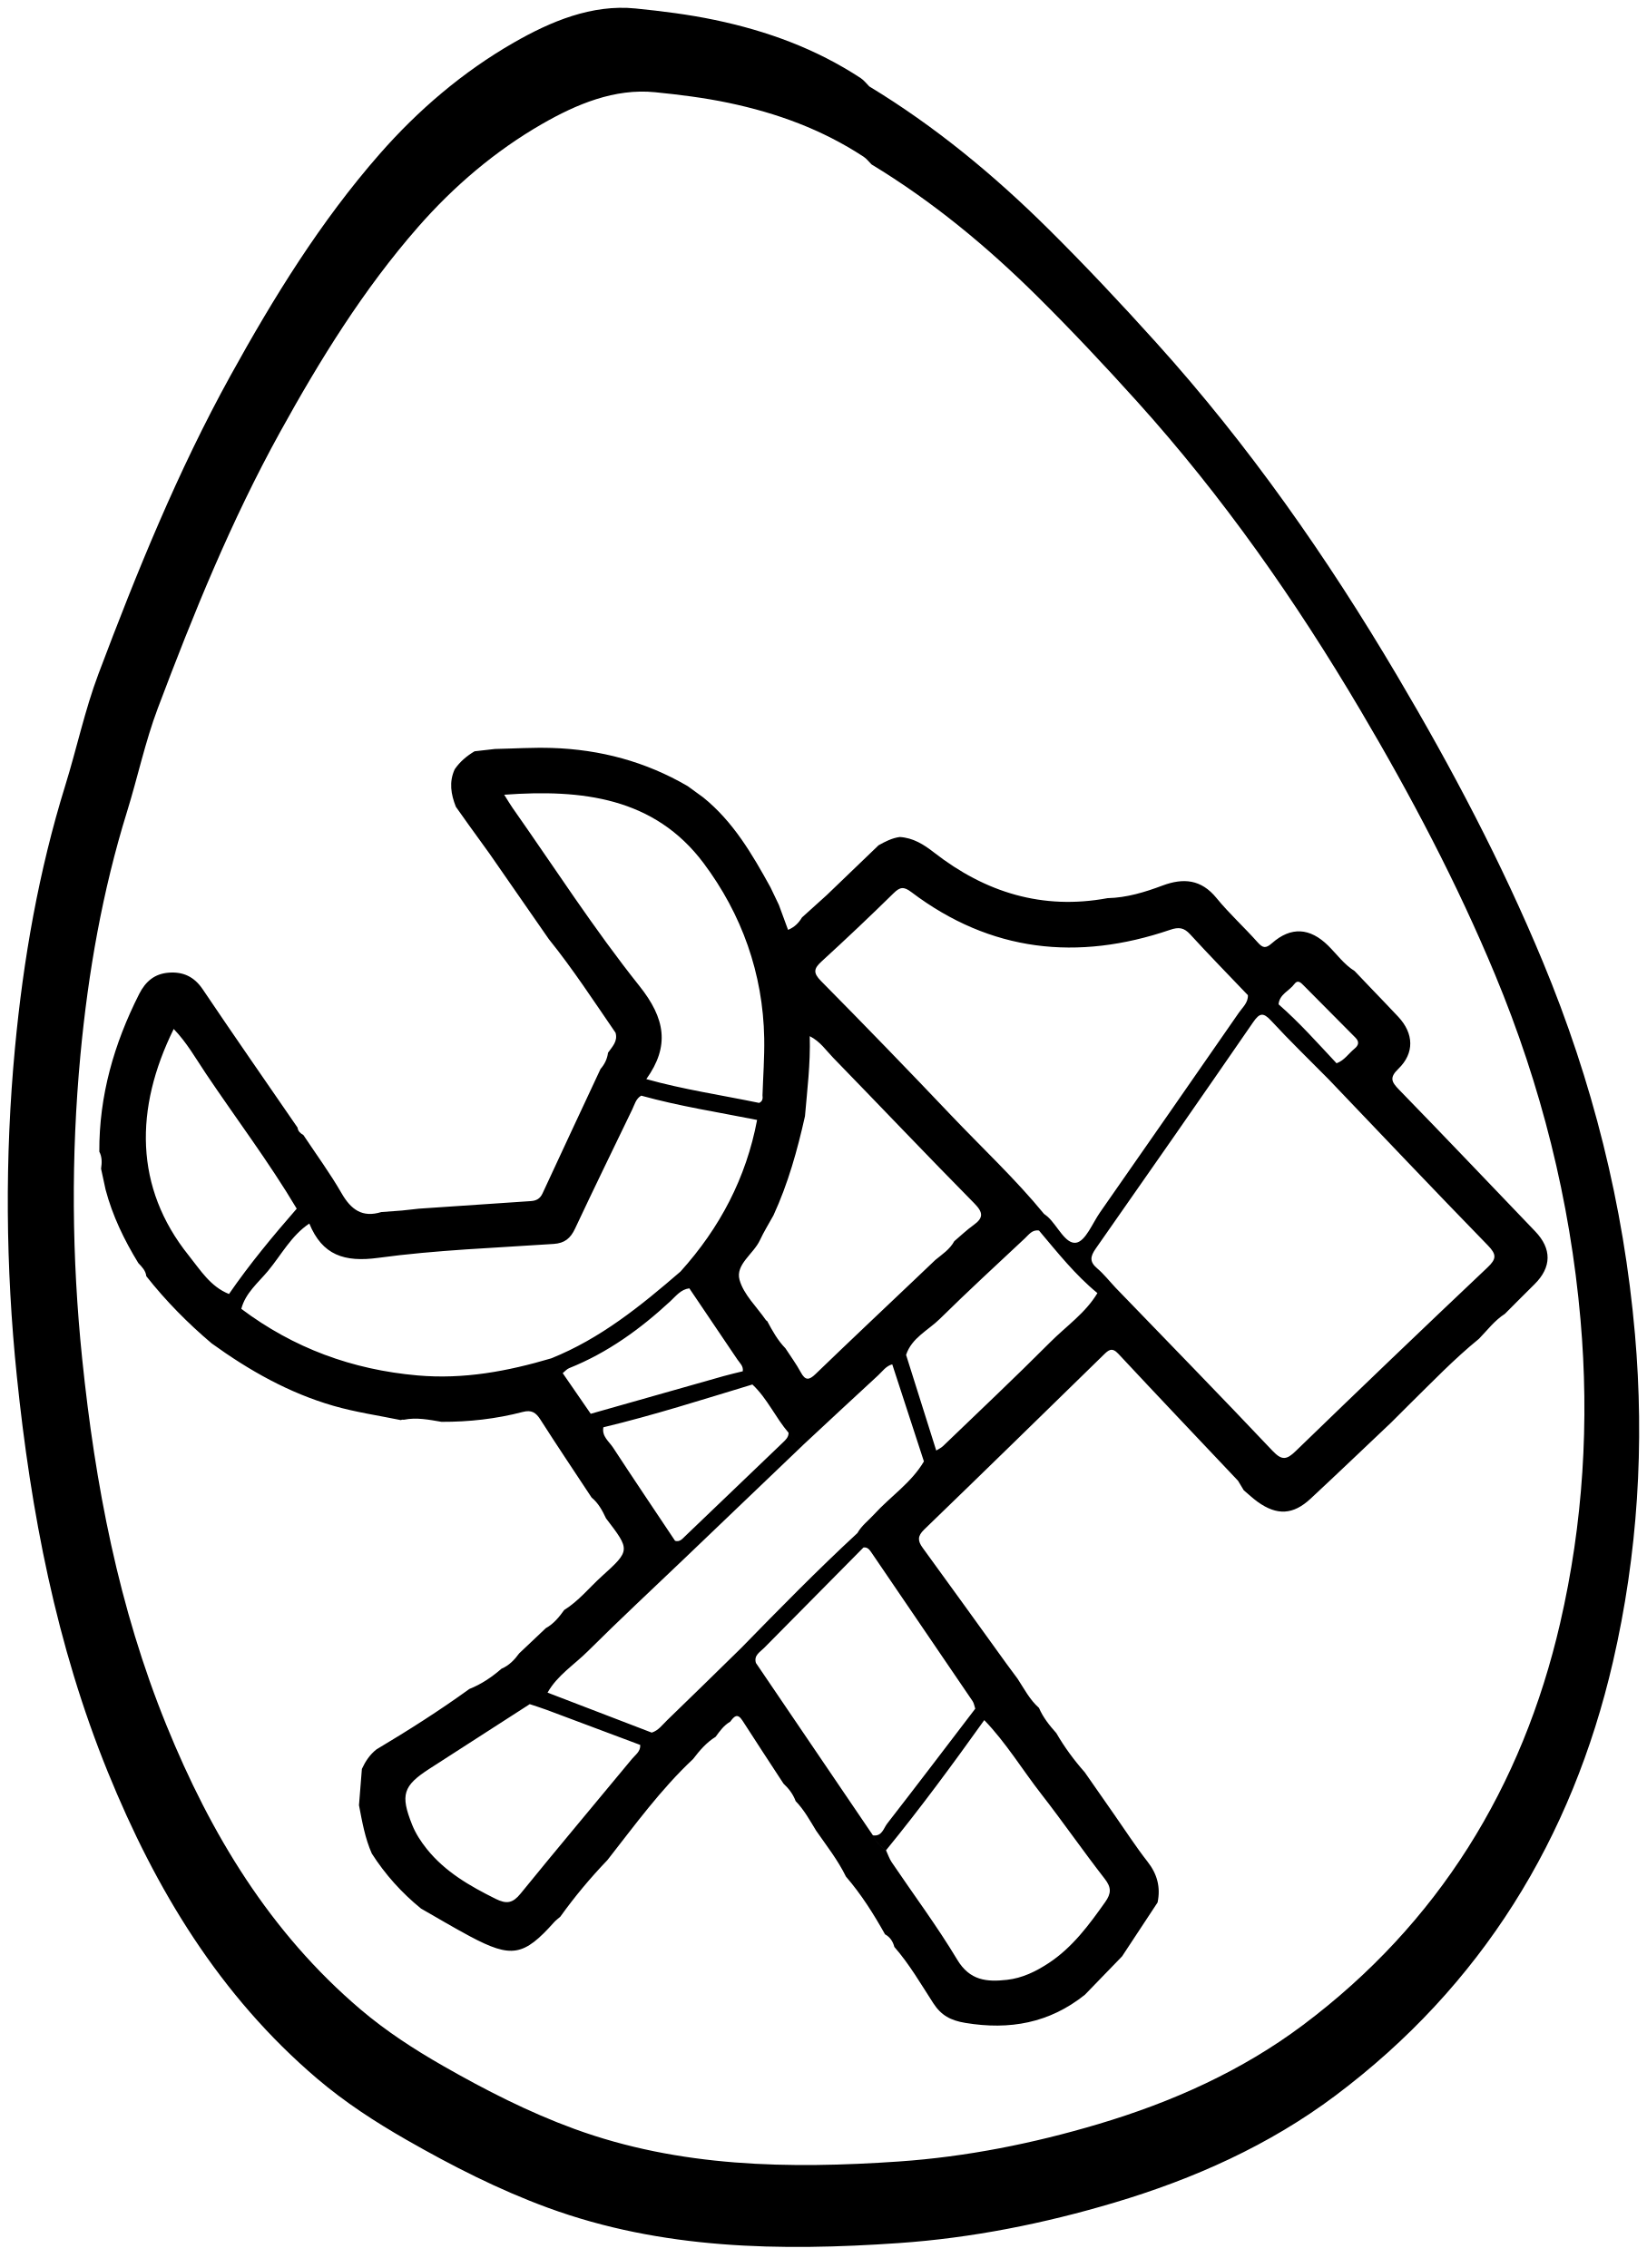
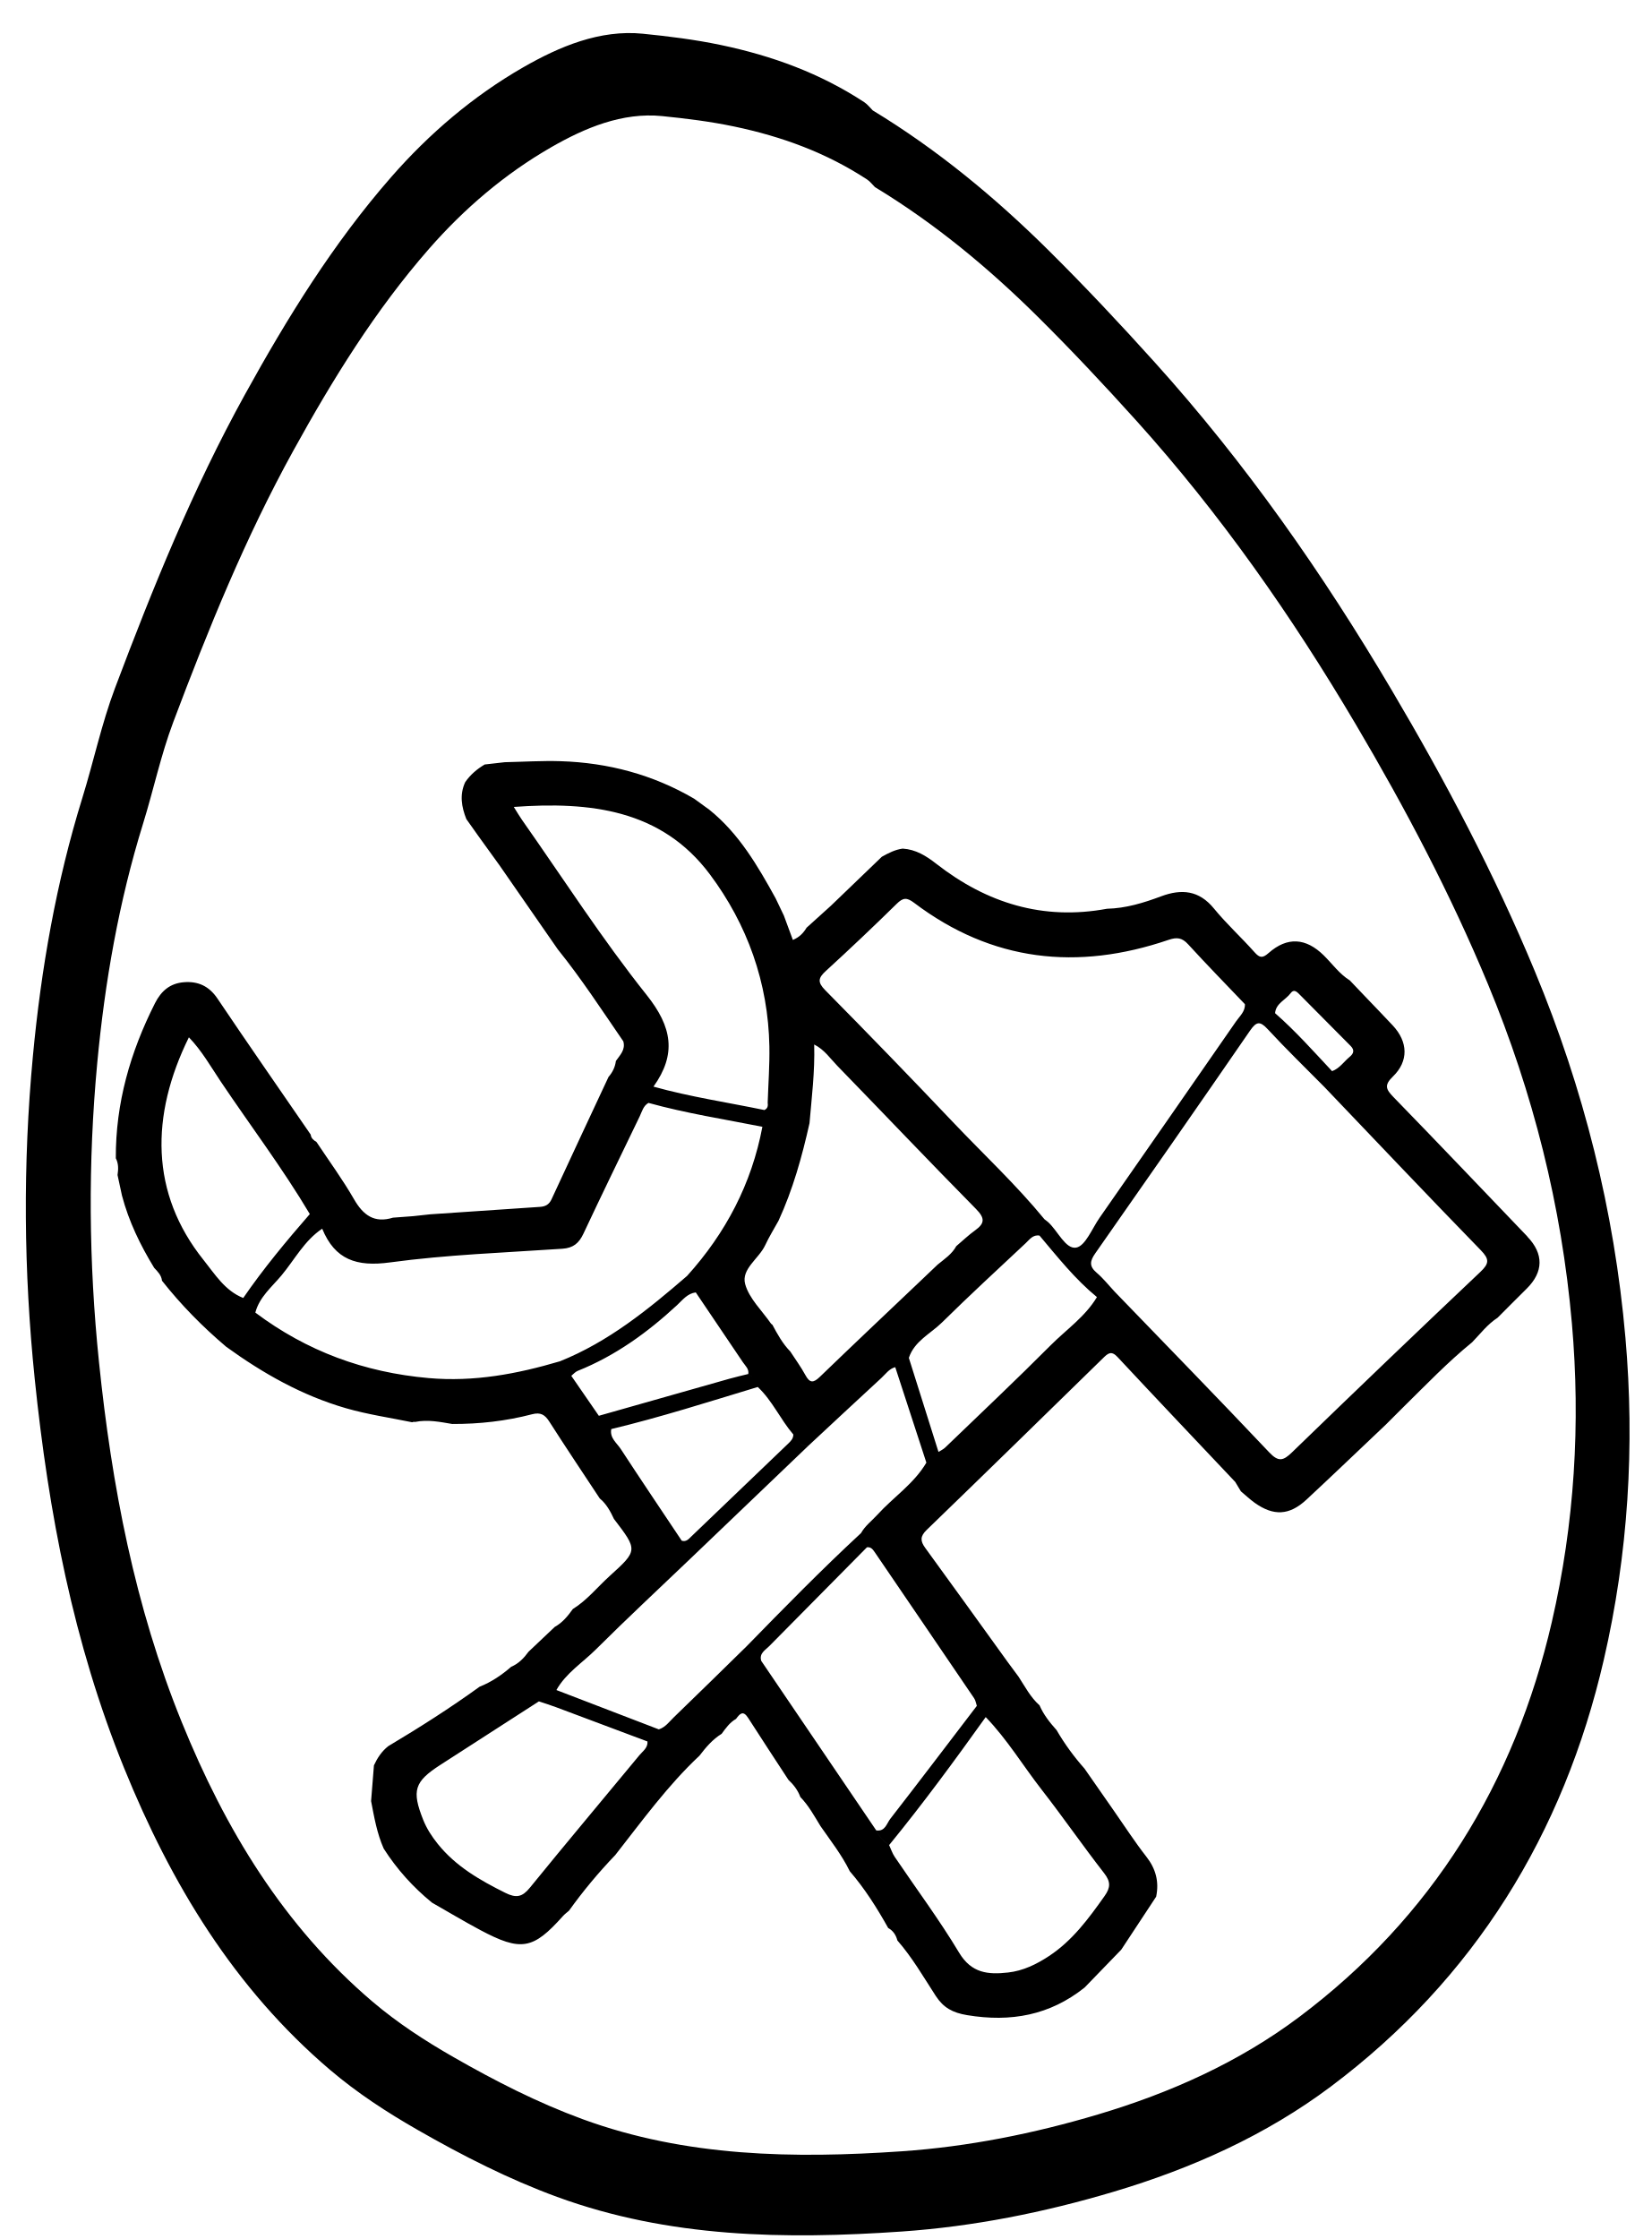
- <svg xmlns="http://www.w3.org/2000/svg" id="dofus" enable-background="new 0 0 180 248" xml:space="preserve" height="248" viewBox="0 0 180 248" width="180" version="1.1" y="0px" x="0px">
-   <g id="g3507">
-     <path id="path3511" clip-rule="evenodd" d="M178.73,145.87c-1.23-14.09-4.65-27.66-10.08-40.73-4.49-10.811-9.93-21.132-15.89-31.206-7.67-12.983-16.26-25.269-26.38-36.487-3.82-4.24-7.72-8.392-11.77-12.409-5.96-5.907-12.39-11.226-19.579-15.586l0.004,0.004-0.014-0.01c0.003,0.002,0.007,0.004,0.01,0.006-0.312-0.309-0.585-0.679-0.945-0.915-4.888-3.204-10.209-5.154-15.958-6.359-2.882-0.604-5.799-0.964-8.659-1.252-4.774-0.479-9.282,1.423-13.309,3.736-5.546,3.185-10.45,7.366-14.677,12.199-6.449,7.371-11.553,15.636-16.286,24.212-5.777,10.47-10.234,21.472-14.431,32.608-1.496,3.973-2.374,8.152-3.627,12.196-2.913,9.399-4.593,19.022-5.506,28.757-1.119,11.938-1.024,23.897,0.208,35.859,1.53,14.85,4.296,29.364,9.944,43.267,5.223,12.854,12.218,24.454,22.905,33.549,3.013,2.563,6.296,4.701,9.75,6.679,5,2.861,10.095,5.461,15.489,7.437,12.43,4.55,25.362,4.745,38.318,3.85,7.988-0.553,15.849-2.123,23.565-4.421,8.714-2.595,16.946-6.284,24.17-11.704,15.965-11.979,25.874-28.086,30.345-47.439,2.721-11.776,3.46-23.794,2.404-35.844zm-8.179,31.626c-4.141,17.921-13.315,32.835-28.099,43.928-6.689,5.019-14.312,8.435-22.381,10.837-7.145,2.128-14.424,3.582-21.82,4.094-11.995,0.82-23.97,0.64-35.479-3.57-4.995-1.83-9.712-4.24-14.342-6.89-3.199-1.83-6.24-3.81-9.029-6.18-9.896-8.42-16.373-19.17-21.209-31.07-5.23-12.87-7.791-26.31-9.208-40.06-1.141-11.08-1.229-22.15-0.193-33.21,0.845-9.015,2.4-17.926,5.098-26.629,1.161-3.744,1.974-7.615,3.359-11.293,3.886-10.313,8.014-20.5,13.363-30.195,4.383-7.942,9.109-15.595,15.08-22.42,3.915-4.475,8.456-8.346,13.591-11.295,3.729-2.142,7.903-3.903,12.324-3.459,2.648,0.266,5.35,0.599,8.018,1.159,5.324,1.117,10.25,2.923,14.777,5.889,0.334,0.219,0.586,0.562,0.877,0.849,6.658,4.037,12.607,8.961,18.126,14.432,3.751,3.719,7.359,7.564,10.899,11.489,9.368,10.388,17.326,21.764,24.431,33.787,5.512,9.329,10.55,18.885,14.709,28.897,5.025,12.099,8.193,24.671,9.336,37.71,0.978,11.155,0.293,22.284-2.226,33.187z" />
-     <path id="path3515" d="m167.82,134.64c-4.953-5.167-9.885-10.358-14.878-15.487-0.827-0.851-1.072-1.317-0.076-2.279,1.783-1.721,1.694-3.868-0.007-5.688-1.002-1.072-2.025-2.125-3.038-3.186-0.58-0.606-1.157-1.214-1.735-1.82-1.162-0.722-1.946-1.842-2.897-2.781-1.984-1.953-4.053-2.104-6.137-0.266-0.686,0.605-1,0.546-1.572-0.097-1.462-1.646-3.104-3.137-4.495-4.839-1.667-2.046-3.607-2.219-5.893-1.366-1.939,0.725-3.914,1.333-6.015,1.38-7.106,1.32-13.369-0.625-18.966-4.99-1.139-0.888-2.285-1.605-3.75-1.697-0.845,0.113-1.585,0.496-2.317,0.905-1.892,1.817-3.783,3.637-5.674,5.455-0.899,0.811-1.798,1.624-2.697,2.435-0.348,0.58-0.789,1.053-1.524,1.36-0.341-0.931-0.671-1.827-1.002-2.729-0.307-0.64-0.612-1.28-0.918-1.92-1.995-3.618-4.066-7.18-7.354-9.834-0.567-0.412-1.136-0.826-1.704-1.239-4.586-2.679-9.562-4.004-14.844-4.17-2.071-0.066-4.148,0.068-6.223,0.112-0.741,0.085-1.483,0.169-2.226,0.253-0.854,0.507-1.601,1.139-2.167,1.963-0.645,1.39-0.412,2.754,0.126,4.107,0.456,0.642,0.911,1.281,1.365,1.923,0.763,1.059,1.529,2.117,2.294,3.177,2.167,3.126,4.336,6.249,6.505,9.375,2.632,3.267,4.918,6.781,7.291,10.234,0.268,0.932-0.365,1.524-0.824,2.183-0.085,0.68-0.377,1.266-0.821,1.779-2.115,4.531-4.239,9.058-6.335,13.597-0.272,0.588-0.679,0.806-1.277,0.846-4.078,0.271-8.154,0.553-12.23,0.828-0.624,0.069-1.248,0.137-1.871,0.204-0.752,0.057-1.502,0.111-2.253,0.168-2.08,0.642-3.313-0.273-4.341-2.059-1.263-2.195-2.771-4.249-4.174-6.363-0.322-0.185-0.591-0.41-0.637-0.812-3.463-5.039-6.957-10.056-10.37-15.128-0.939-1.393-2.163-1.938-3.728-1.814-1.512,0.119-2.512,0.934-3.221,2.338-2.743,5.428-4.383,11.114-4.353,17.234,0.311,0.594,0.288,1.225,0.191,1.863,0.165,0.76,0.329,1.521,0.493,2.282,0.757,2.873,2.038,5.516,3.582,8.039,0.392,0.416,0.806,0.82,0.87,1.433,2.127,2.695,4.525,5.128,7.143,7.344,4.09,2.957,8.424,5.416,13.317,6.83,2.42,0.697,4.898,1.056,7.352,1.559,0.112-0.048,0.228-0.06,0.347-0.038,1.391-0.282,2.751-0.001,4.114,0.23,3.004,0.011,5.973-0.321,8.876-1.08,0.958-0.249,1.434,0.049,1.931,0.829,1.831,2.868,3.727,5.69,5.6,8.53,0.742,0.609,1.178,1.428,1.576,2.275,2.658,3.476,2.677,3.497-0.488,6.36-1.354,1.226-2.504,2.684-4.082,3.66-0.555,0.776-1.152,1.512-2.008,1.985-0.971,0.919-1.942,1.839-2.914,2.758-0.514,0.709-1.105,1.326-1.932,1.677-1.058,0.92-2.205,1.697-3.514,2.217-3.275,2.37-6.683,4.536-10.153,6.605-0.726,0.568-1.217,1.312-1.597,2.137-0.105,1.323-0.212,2.646-0.317,3.971,0.345,1.795,0.655,3.598,1.403,5.285,1.466,2.295,3.265,4.292,5.375,6.011,1.787,1.017,3.548,2.077,5.362,3.043,4.538,2.413,5.87,2.173,9.19-1.547,0.2-0.225,0.45-0.403,0.677-0.602,1.567-2.189,3.288-4.25,5.15-6.191,2.983-3.801,5.82-7.727,9.367-11.051,0.706-0.924,1.455-1.808,2.46-2.427,0.458-0.626,0.904-1.262,1.6-1.658,0.402-0.541,0.771-1.005,1.339-0.117,1.479,2.31,2.99,4.598,4.487,6.894,0.58,0.541,1.049,1.157,1.326,1.91,0.922,0.951,1.552,2.107,2.236,3.228,1.137,1.64,2.378,3.215,3.26,5.022,1.672,1.936,3.027,4.087,4.273,6.313,0.556,0.303,0.863,0.785,1.021,1.382,1.653,1.892,2.903,4.064,4.26,6.157,0.861,1.325,1.882,1.881,3.501,2.149,4.847,0.805,9.198,0.017,13.067-3.077,1.356-1.401,2.711-2.801,4.066-4.201,1.293-1.967,2.589-3.93,3.883-5.894,0.342-1.662-0.033-3.099-1.101-4.46-1.279-1.634-2.405-3.387-3.599-5.09-1.089-1.562-2.179-3.125-3.268-4.689-1.174-1.325-2.216-2.746-3.104-4.278-0.75-0.838-1.447-1.71-1.896-2.756-1.007-0.891-1.612-2.078-2.333-3.182-0.408-0.553-0.817-1.105-1.226-1.657-3.047-4.222-6.081-8.451-9.148-12.656-0.564-0.77-0.584-1.291,0.158-2.009,6.562-6.34,13.086-12.722,19.612-19.098,0.53-0.519,0.911-0.872,1.607-0.125,4.338,4.651,8.719,9.262,13.088,13.887,0.209,0.348,0.421,0.697,0.633,1.047,0.507,0.424,0.989,0.884,1.525,1.27,2.107,1.505,3.868,1.422,5.771-0.349,2.959-2.753,5.877-5.551,8.812-8.328,0.66-0.657,1.318-1.316,1.978-1.975,2.493-2.449,4.911-4.979,7.63-7.191,0.911-0.939,1.707-2.003,2.829-2.725,1.078-1.078,2.15-2.163,3.236-3.234,1.882-1.862,1.907-3.875,0.069-5.789zm-26.319-27.042c0.375-0.512,0.719-0.137,1.029,0.178,1.877,1.897,3.757,3.793,5.641,5.684,0.461,0.462,0.347,0.846-0.105,1.217-0.649,0.534-1.119,1.289-1.956,1.589-2.062-2.2-4.062-4.46-6.339-6.447,0.1-1.111,1.177-1.463,1.73-2.221zm-4.225,2.176c-0.017-0.012-0.032-0.026-0.048-0.039,0.016,0.012,0.031,0.028,0.048,0.039zm-0.183-0.152c-0.017-0.015-0.033-0.032-0.05-0.047,0.017,0.015,0.033,0.033,0.05,0.047zm-0.349-0.363c-0.112-0.134-0.221-0.28-0.326-0.438,0.105,0.158,0.213,0.304,0.326,0.438zm-46.918-4.14c2.666-2.438,5.29-4.923,7.867-7.455,0.709-0.696,1.116-0.734,1.94-0.112,8.657,6.547,18.162,7.567,28.279,4.123,0.948-0.324,1.514-0.252,2.194,0.491,2.062,2.255,4.201,4.441,6.312,6.655,0.038,0.822-0.582,1.327-0.984,1.91-5.041,7.284-10.104,14.556-15.169,21.822-0.838,1.198-1.589,3.162-2.618,3.333-1.166,0.192-2.024-1.83-3.09-2.815-0.133-0.122-0.284-0.225-0.426-0.335-3.146-3.84-6.781-7.223-10.188-10.813-4.681-4.932-9.412-9.815-14.19-14.651-0.898-0.909-0.783-1.37,0.073-2.153zm-5.274,27.78c1.598-3.471,2.616-7.128,3.447-10.844,0.242-2.861,0.607-5.712,0.521-8.753,1.149,0.585,1.783,1.558,2.548,2.346,5.157,5.304,10.247,10.669,15.44,15.933,0.998,1.013,1.012,1.593-0.091,2.383-0.74,0.531-1.401,1.168-2.097,1.758-0.484,0.893-1.317,1.431-2.07,2.05-0.686,0.652-1.371,1.306-2.057,1.958-3.685,3.502-7.384,6.99-11.041,10.52-0.718,0.694-1.119,0.714-1.611-0.193-0.493-0.91-1.114-1.75-1.678-2.623-0.848-0.866-1.424-1.914-1.991-2.972-0.048-0.037-0.112-0.064-0.143-0.111-1.003-1.457-2.44-2.795-2.884-4.406-0.461-1.676,1.519-2.822,2.22-4.315,0.436-0.94,0.985-1.822,1.487-2.731zm-28.524-44.565c-0.275-0.392-0.514-0.809-0.909-1.432,8.508-0.622,16.423,0.298,21.801,7.486,4.161,5.562,6.496,12.053,6.623,19.144,0.037,2.079-0.12,4.161-0.188,6.242,0.042,0.328,0.019,0.63-0.323,0.803l-0.036,0.025c-4.117-0.853-8.284-1.468-12.341-2.604,2.585-3.617,2.077-6.634-0.764-10.195-4.959-6.219-9.278-12.949-13.863-19.469zm-35.405,48.941c-5.947-7.42-5.923-16.06-1.633-24.76,1.434,1.487,2.415,3.234,3.516,4.877,3.307,4.928,6.893,9.666,9.931,14.774-2.609,2.997-5.149,6.051-7.403,9.33-2.04-0.809-3.14-2.637-4.411-4.221zm40.892,12.875c-0.373-0.576-0.579-1.281-1.262-1.616-4.767,1.409-9.547,2.312-14.606,1.866-7.153-0.631-13.55-2.989-19.268-7.28-0.453-0.31-0.822-0.688-1.1-1.143,0.277,0.455,0.646,0.833,1.1,1.143,0.455-1.738,1.84-2.851,2.913-4.139,1.465-1.761,2.545-3.871,4.522-5.188,1.42,3.458,3.834,4.254,7.536,3.749,6.343-0.863,12.775-1.085,19.175-1.521,1.209-0.081,1.843-0.619,2.34-1.676,2.047-4.365,4.164-8.697,6.256-13.04,0.26-0.54,0.394-1.166,0.976-1.498,4.166,1.155,8.436,1.816,12.668,2.656-1.195,6.332-4.073,11.814-8.374,16.578-4.326,3.737-8.749,7.334-14.139,9.493,0.684,0.334,0.89,1.039,1.263,1.616,0.233-0.186,0.44-0.441,0.705-0.547,4.194-1.679,7.772-4.271,11.061-7.316,0.607-0.563,1.146-1.296,2.076-1.411,1.75,2.592,3.502,5.182,5.249,7.776,0.268,0.396,0.684,0.729,0.591,1.292,0.413,0.254,0.754,0.559,0.93,0.983-0.176-0.426-0.518-0.729-0.93-0.981-0.702,0.175-1.41,0.334-2.106,0.531-4.838,1.368-9.675,2.744-14.513,4.117-1.02-1.481-2.042-2.963-3.063-4.444zm7.571,42.184c-4.054,4.91-8.16,9.78-12.174,14.724-0.86,1.058-1.531,1.173-2.739,0.572-2.821-1.405-5.503-2.941-7.513-5.447-0.657-0.821-1.222-1.689-1.611-2.662-1.298-3.263-0.991-4.246,1.897-6.112,3.652-2.358,7.309-4.709,10.965-7.064,0.629,0.212,1.267,0.406,1.888,0.639,3.399,1.268,6.793,2.545,10.189,3.819,0.051,0.716-0.53,1.081-0.902,1.531zm37.227-6.335c0.163,0.239,0.205,0.561,0.301,0.842-3.202,4.194-6.391,8.396-9.626,12.562-0.4,0.516-0.572,1.435-1.558,1.287,0.319,0.681,0.81,1.211,1.431,1.631,3.763-4.604,7.282-9.394,10.738-14.23,2.384,2.467,4.149,5.411,6.246,8.101,2.366,3.037,4.556,6.211,6.921,9.248,0.742,0.952,0.723,1.598,0.051,2.547-1.775,2.504-3.574,4.96-6.191,6.68-1.397,0.917-2.871,1.635-4.548,1.823-2.197,0.247-4.06,0.091-5.436-2.206-2.197-3.662-4.765-7.103-7.159-10.649-0.269-0.397-0.419-0.875-0.625-1.313-0.619-0.418-1.11-0.949-1.429-1.63-4.264-6.284-8.529-12.567-12.793-18.854-0.247-0.838,0.443-1.181,0.89-1.635,3.617-3.668,7.244-7.327,10.867-10.989,0.439-0.057,0.648,0.227,0.866,0.544,3.684,5.412,7.377,10.821,11.054,16.241zm-5.312-26.197c-1.376,2.343-3.664,3.832-5.448,5.793-0.612,0.673-1.364,1.224-1.819,2.039-4.385,4.057-8.562,8.325-12.736,12.598,0.783,0.089,0.972,0.783,1.345,1.292-0.373-0.509-0.562-1.203-1.345-1.292-2.685,2.628-5.365,5.263-8.07,7.872-0.515,0.495-0.944,1.12-1.681,1.353-3.796-1.459-7.592-2.916-11.389-4.373-0.189,0.123-0.379,0.245-0.57,0.368,0.19-0.123,0.38-0.247,0.57-0.368,1.065-1.893,2.909-3.037,4.396-4.519,3.444-3.428,7.001-6.738,10.513-10.095,4.371-4.183,8.741-8.364,13.111-12.543-0.95,0.107-1.202-0.717-1.672-1.254,0.004,0.478-0.312,0.766-0.623,1.064-3.568,3.415-7.129,6.833-10.696,10.249-0.303,0.29-0.579,0.655-1.089,0.498-2.265-3.396-4.548-6.776-6.779-10.194-0.443-0.679-1.248-1.227-1.058-2.22,5.499-1.318,10.881-3.044,16.289-4.679,1.631,1.524,2.517,3.608,3.955,5.28,0.47,0.537,0.723,1.361,1.675,1.253,2.7-2.511,5.394-5.031,8.109-7.527,0.481-0.439,0.862-1.029,1.551-1.21,1.153,3.54,2.307,7.078,3.461,10.615,0.265-0.088,0.494-0.217,0.698-0.376-0.204,0.159-0.433,0.288-0.698,0.376zm13.812-13.039c-3.838,3.851-7.796,7.584-11.714,11.355-0.211,0.206-0.498,0.331-0.751,0.493-1.099-3.484-2.197-6.97-3.296-10.457,0.621-1.876,2.413-2.681,3.69-3.939,3.042-2.999,6.187-5.894,9.304-8.813,0.428-0.4,0.803-0.971,1.536-0.843,2.015,2.386,3.953,4.845,6.386,6.838-1.304,2.181-3.405,3.611-5.155,5.366zm47.79-8.161c-7.023,6.643-14.002,13.333-20.945,20.058-0.98,0.949-1.504,1.085-2.536-0.006-5.67-5.999-11.438-11.907-17.171-17.848-0.667-0.712-1.275-1.49-2.014-2.118-0.856-0.726-0.748-1.309-0.15-2.162,5.762-8.226,11.5-16.466,17.196-24.737,0.71-1.03,1.104-1.12,1.984-0.169,2.032,2.2,4.187,4.284,6.292,6.415,5.789,6.059,11.551,12.144,17.395,18.148,0.968,0.996,0.949,1.477-0.051,2.419z" />
+ <svg xmlns="http://www.w3.org/2000/svg" id="dofus_calculators_only" d="" height="122" width="90" version="1.1">
+   <g id="g3001" transform="matrix(0.490101,0,0,0.490101,0.9906496,1.3834)">
+     <path id="path3003" clip-rule="evenodd" d="M178.73,145.87c-1.23-14.09-4.65-27.66-10.08-40.73-4.49-10.811-9.93-21.132-15.89-31.206-7.67-12.983-16.26-25.269-26.38-36.487-3.82-4.24-7.72-8.392-11.77-12.409-5.96-5.907-12.39-11.226-19.579-15.586l0.004,0.004-0.014-0.01,0.01,0.006c-0.312-0.309-0.585-0.679-0.945-0.915-4.888-3.204-10.209-5.154-15.958-6.359-2.882-0.604-5.799-0.964-8.659-1.252-4.774-0.479-9.282,1.423-13.309,3.736-5.546,3.185-10.45,7.366-14.677,12.199-6.449,7.371-11.553,15.636-16.286,24.212-5.777,10.47-10.234,21.472-14.431,32.608-1.496,3.973-2.374,8.152-3.627,12.196-2.913,9.399-4.593,19.022-5.506,28.757-1.119,11.938-1.024,23.897,0.208,35.859,1.53,14.85,4.296,29.364,9.944,43.267,5.223,12.854,12.218,24.454,22.905,33.549,3.013,2.563,6.296,4.701,9.75,6.679,5,2.861,10.095,5.461,15.489,7.437,12.43,4.55,25.362,4.745,38.318,3.85,7.988-0.553,15.849-2.123,23.565-4.421,8.714-2.595,16.946-6.284,24.17-11.704,15.965-11.979,25.874-28.086,30.345-47.439,2.721-11.776,3.46-23.794,2.404-35.844zm-8.179,31.626c-4.141,17.921-13.315,32.835-28.099,43.928-6.689,5.019-14.312,8.435-22.381,10.837-7.145,2.128-14.424,3.582-21.82,4.094-11.995,0.82-23.97,0.64-35.479-3.57-4.995-1.83-9.712-4.24-14.342-6.89-3.199-1.83-6.24-3.81-9.029-6.18-9.896-8.42-16.373-19.17-21.209-31.07-5.23-12.87-7.791-26.31-9.208-40.06-1.141-11.08-1.229-22.15-0.193-33.21,0.845-9.015,2.4-17.926,5.098-26.629,1.161-3.744,1.974-7.615,3.359-11.293,3.886-10.313,8.014-20.5,13.363-30.195,4.383-7.942,9.109-15.595,15.08-22.42,3.915-4.475,8.456-8.346,13.591-11.295,3.729-2.142,7.903-3.903,12.324-3.459,2.648,0.266,5.35,0.599,8.018,1.159,5.324,1.117,10.25,2.923,14.777,5.889,0.334,0.219,0.586,0.562,0.877,0.849,6.658,4.037,12.607,8.961,18.126,14.432,3.751,3.719,7.359,7.564,10.899,11.489,9.368,10.388,17.326,21.764,24.431,33.787,5.512,9.329,10.55,18.885,14.709,28.897,5.025,12.099,8.193,24.671,9.336,37.71,0.978,11.155,0.293,22.284-2.226,33.187z" />
+     <path id="path3005" d="m167.82,134.64c-4.953-5.167-9.885-10.358-14.878-15.487-0.827-0.851-1.072-1.317-0.076-2.279,1.783-1.721,1.694-3.868-0.007-5.688-1.002-1.072-2.025-2.125-3.038-3.186l-1.735-1.82c-1.162-0.722-1.946-1.842-2.897-2.781-1.984-1.953-4.053-2.104-6.137-0.266-0.686,0.605-1,0.546-1.572-0.097-1.462-1.646-3.104-3.137-4.495-4.839-1.667-2.046-3.607-2.219-5.893-1.366-1.939,0.725-3.914,1.333-6.015,1.38-7.106,1.32-13.369-0.625-18.966-4.99-1.139-0.888-2.285-1.605-3.75-1.697-0.845,0.113-1.585,0.496-2.317,0.905-1.892,1.817-3.783,3.637-5.674,5.455l-2.697,2.435c-0.348,0.58-0.789,1.053-1.524,1.36l-1.001-2.71-0.918-1.92c-1.995-3.618-4.066-7.18-7.354-9.834l-1.704-1.239c-4.586-2.679-9.562-4.004-14.844-4.17-2.071-0.066-4.148,0.068-6.223,0.112l-2.226,0.253c-0.854,0.507-1.601,1.139-2.167,1.963-0.645,1.39-0.412,2.754,0.126,4.107l1.365,1.923,2.294,3.177c2.167,3.126,4.336,6.249,6.505,9.375,2.632,3.267,4.918,6.781,7.291,10.234,0.268,0.932-0.365,1.524-0.824,2.183-0.085,0.68-0.377,1.266-0.821,1.779-2.115,4.531-4.239,9.058-6.335,13.597-0.272,0.588-0.679,0.806-1.277,0.846-4.078,0.271-8.154,0.553-12.23,0.828l-1.871,0.204-2.253,0.168c-2.08,0.642-3.313-0.273-4.341-2.059-1.263-2.195-2.771-4.249-4.174-6.363-0.322-0.185-0.591-0.41-0.637-0.812-3.463-5.039-6.957-10.056-10.37-15.128-0.939-1.393-2.163-1.938-3.728-1.814-1.512,0.119-2.512,0.934-3.221,2.338-2.743,5.428-4.383,11.114-4.353,17.234,0.311,0.594,0.288,1.225,0.191,1.863l0.493,2.282c0.757,2.873,2.038,5.516,3.582,8.039,0.392,0.416,0.806,0.82,0.87,1.433,2.127,2.695,4.525,5.128,7.143,7.344,4.09,2.957,8.424,5.416,13.317,6.83,2.42,0.697,4.898,1.056,7.352,1.559,0.112-0.048,0.228-0.06,0.347-0.038,1.391-0.282,2.751-0.001,4.114,0.23,3.004,0.011,5.973-0.321,8.876-1.08,0.958-0.249,1.434,0.049,1.931,0.829,1.831,2.868,3.727,5.69,5.6,8.53,0.742,0.609,1.178,1.428,1.576,2.275,2.658,3.476,2.677,3.497-0.488,6.36-1.354,1.226-2.504,2.684-4.082,3.66-0.555,0.776-1.152,1.512-2.008,1.985l-2.914,2.758c-0.514,0.709-1.105,1.326-1.932,1.677-1.058,0.92-2.205,1.697-3.514,2.217-3.275,2.37-6.683,4.536-10.153,6.605-0.726,0.568-1.217,1.312-1.597,2.137l-0.317,3.971c0.345,1.795,0.655,3.598,1.403,5.285,1.466,2.295,3.265,4.292,5.375,6.011,1.787,1.017,3.548,2.077,5.362,3.043,4.538,2.413,5.87,2.173,9.19-1.547,0.2-0.225,0.45-0.403,0.677-0.602,1.567-2.189,3.288-4.25,5.15-6.191,2.983-3.801,5.82-7.727,9.367-11.051,0.706-0.924,1.455-1.808,2.46-2.427,0.458-0.626,0.904-1.262,1.6-1.658,0.402-0.541,0.771-1.005,1.339-0.117,1.479,2.31,2.99,4.598,4.487,6.894,0.58,0.541,1.049,1.157,1.326,1.91,0.922,0.951,1.552,2.107,2.236,3.228,1.137,1.64,2.378,3.215,3.26,5.022,1.672,1.936,3.027,4.087,4.273,6.313,0.556,0.303,0.863,0.785,1.021,1.382,1.653,1.892,2.903,4.064,4.26,6.157,0.861,1.325,1.882,1.881,3.501,2.149,4.847,0.805,9.198,0.017,13.067-3.077l4.066-4.201c1.293-1.967,2.589-3.93,3.883-5.894,0.342-1.662-0.033-3.099-1.101-4.46-1.279-1.634-2.405-3.387-3.599-5.09l-3.268-4.689c-1.174-1.325-2.216-2.746-3.104-4.278-0.75-0.838-1.447-1.71-1.896-2.756-1.007-0.891-1.612-2.078-2.333-3.182l-1.226-1.657c-3.047-4.222-6.081-8.451-9.148-12.656-0.564-0.77-0.584-1.291,0.158-2.009,6.562-6.34,13.086-12.722,19.612-19.098,0.53-0.519,0.911-0.872,1.607-0.125,4.338,4.651,8.719,9.262,13.088,13.887l0.633,1.047c0.507,0.424,0.989,0.884,1.525,1.27,2.107,1.505,3.868,1.422,5.771-0.349,2.959-2.753,5.877-5.551,8.812-8.328l1.978-1.975c2.493-2.449,4.911-4.979,7.63-7.191,0.911-0.939,1.707-2.003,2.829-2.725,1.078-1.078,2.15-2.163,3.236-3.234,1.882-1.862,1.907-3.875,0.069-5.789zm-26.319-27.042c0.375-0.512,0.719-0.137,1.029,0.178,1.877,1.897,3.757,3.793,5.641,5.684,0.461,0.462,0.347,0.846-0.105,1.217-0.649,0.534-1.119,1.289-1.956,1.589-2.062-2.2-4.062-4.46-6.339-6.447,0.1-1.111,1.177-1.463,1.73-2.221zm-4.225,2.176-0.048-0.039,0.048,0.039zm-0.183-0.152-0.05-0.047,0.05,0.047zm-0.349-0.363c-0.112-0.134-0.221-0.28-0.326-0.438,0.105,0.158,0.213,0.304,0.326,0.438zm-46.918-4.14c2.666-2.438,5.29-4.923,7.867-7.455,0.709-0.696,1.116-0.734,1.94-0.112,8.657,6.547,18.162,7.567,28.279,4.123,0.948-0.324,1.514-0.252,2.194,0.491,2.062,2.255,4.201,4.441,6.312,6.655,0.038,0.822-0.582,1.327-0.984,1.91-5.041,7.284-10.104,14.556-15.169,21.822-0.838,1.198-1.589,3.162-2.618,3.333-1.166,0.192-2.024-1.83-3.09-2.815-0.133-0.122-0.284-0.225-0.426-0.335-3.146-3.84-6.781-7.223-10.188-10.813-4.681-4.932-9.412-9.815-14.19-14.651-0.898-0.909-0.783-1.37,0.073-2.153zm-5.274,27.78c1.598-3.471,2.616-7.128,3.447-10.844,0.242-2.861,0.607-5.712,0.521-8.753,1.149,0.585,1.783,1.558,2.548,2.346,5.157,5.304,10.247,10.669,15.44,15.933,0.998,1.013,1.012,1.593-0.091,2.383-0.74,0.531-1.401,1.168-2.097,1.758-0.484,0.893-1.317,1.431-2.07,2.05l-2.057,1.958c-3.685,3.502-7.384,6.99-11.041,10.52-0.718,0.694-1.119,0.714-1.611-0.193-0.493-0.91-1.114-1.75-1.678-2.623-0.848-0.866-1.424-1.914-1.991-2.972l-0.143-0.111c-1.003-1.457-2.44-2.795-2.884-4.406-0.461-1.676,1.519-2.822,2.22-4.315,0.436-0.94,0.985-1.822,1.487-2.731zm-28.53-44.576c-0.275-0.392-0.514-0.809-0.909-1.432,8.508-0.622,16.423,0.298,21.801,7.486,4.161,5.562,6.496,12.053,6.623,19.144,0.037,2.079-0.12,4.161-0.188,6.242,0.042,0.328,0.019,0.63-0.323,0.803l-0.036,0.025c-4.117-0.853-8.284-1.468-12.341-2.604,2.585-3.617,2.077-6.634-0.764-10.195-4.959-6.219-9.278-12.949-13.863-19.469zm-35.405,48.941c-5.947-7.42-5.923-16.06-1.633-24.76,1.434,1.487,2.415,3.234,3.516,4.877,3.307,4.928,6.893,9.666,9.931,14.774-2.609,2.997-5.149,6.051-7.403,9.33-2.04-0.809-3.14-2.637-4.411-4.221zm40.892,12.875c-0.373-0.576-0.579-1.281-1.262-1.616-4.767,1.409-9.547,2.312-14.606,1.866-7.153-0.631-13.55-2.989-19.268-7.28-0.453-0.31-0.822-0.688-1.1-1.143,0.277,0.455,0.646,0.833,1.1,1.143,0.455-1.738,1.84-2.851,2.913-4.139,1.465-1.761,2.545-3.871,4.522-5.188,1.42,3.458,3.834,4.254,7.536,3.749,6.343-0.863,12.775-1.085,19.175-1.521,1.209-0.081,1.843-0.619,2.34-1.676,2.047-4.365,4.164-8.697,6.256-13.04,0.26-0.54,0.394-1.166,0.976-1.498,4.166,1.155,8.436,1.816,12.668,2.656-1.195,6.332-4.073,11.814-8.374,16.578-4.326,3.737-8.749,7.334-14.139,9.493,0.684,0.334,0.89,1.039,1.263,1.616,0.233-0.186,0.44-0.441,0.705-0.547,4.194-1.679,7.772-4.271,11.061-7.316,0.607-0.563,1.146-1.296,2.076-1.411,1.75,2.592,3.502,5.182,5.249,7.776,0.268,0.396,0.684,0.729,0.591,1.292,0.413,0.254,0.754,0.559,0.93,0.983-0.176-0.426-0.518-0.729-0.93-0.981-0.702,0.175-1.41,0.334-2.106,0.531-4.838,1.368-9.675,2.744-14.513,4.117l-3.063-4.444zm7.571,42.184c-4.054,4.91-8.16,9.78-12.174,14.724-0.86,1.058-1.531,1.173-2.739,0.572-2.821-1.405-5.503-2.941-7.513-5.447-0.657-0.821-1.222-1.689-1.611-2.662-1.298-3.263-0.991-4.246,1.897-6.112,3.652-2.358,7.309-4.709,10.965-7.064,0.629,0.212,1.267,0.406,1.888,0.639,3.399,1.268,6.793,2.545,10.189,3.819,0.051,0.716-0.53,1.081-0.902,1.531zm37.227-6.335c0.163,0.239,0.205,0.561,0.301,0.842-3.202,4.194-6.391,8.396-9.626,12.562-0.4,0.516-0.572,1.435-1.558,1.287,0.319,0.681,0.81,1.211,1.431,1.631,3.763-4.604,7.282-9.394,10.738-14.23,2.384,2.467,4.149,5.411,6.246,8.101,2.366,3.037,4.556,6.211,6.921,9.248,0.742,0.952,0.723,1.598,0.051,2.547-1.775,2.504-3.574,4.96-6.191,6.68-1.397,0.917-2.871,1.635-4.548,1.823-2.197,0.247-4.06,0.091-5.436-2.206-2.197-3.662-4.765-7.103-7.159-10.649-0.269-0.397-0.419-0.875-0.625-1.313-0.619-0.418-1.11-0.949-1.429-1.63-4.264-6.284-8.529-12.567-12.793-18.854-0.247-0.838,0.443-1.181,0.89-1.635,3.617-3.668,7.244-7.327,10.867-10.989,0.439-0.057,0.648,0.227,0.866,0.544,3.684,5.412,7.377,10.821,11.054,16.241zm-5.312-26.197c-1.376,2.343-3.664,3.832-5.448,5.793-0.612,0.673-1.364,1.224-1.819,2.039-4.385,4.057-8.562,8.325-12.736,12.598,0.783,0.089,0.972,0.783,1.345,1.292-0.373-0.509-0.562-1.203-1.345-1.292-2.685,2.628-5.365,5.263-8.07,7.872-0.515,0.495-0.944,1.12-1.681,1.353-3.796-1.459-7.592-2.916-11.389-4.373l-0.57,0.368,0.57-0.368c1.065-1.893,2.909-3.037,4.396-4.519,3.444-3.428,7.001-6.738,10.513-10.095,4.371-4.183,8.741-8.364,13.111-12.543-0.95,0.107-1.202-0.717-1.672-1.254,0.004,0.478-0.312,0.766-0.623,1.064-3.568,3.415-7.129,6.833-10.696,10.249-0.303,0.29-0.579,0.655-1.089,0.498-2.265-3.396-4.548-6.776-6.779-10.194-0.443-0.679-1.248-1.227-1.058-2.22,5.499-1.318,10.881-3.044,16.289-4.679,1.631,1.524,2.517,3.608,3.955,5.28,0.47,0.537,0.723,1.361,1.675,1.253,2.7-2.511,5.394-5.031,8.109-7.527,0.481-0.439,0.862-1.029,1.551-1.21,1.153,3.54,2.307,7.078,3.461,10.615,0.265-0.088,0.494-0.217,0.698-0.376-0.204,0.159-0.433,0.288-0.698,0.376zm13.812-13.039c-3.838,3.851-7.796,7.584-11.714,11.355-0.211,0.206-0.498,0.331-0.751,0.493-1.099-3.484-2.197-6.97-3.296-10.457,0.621-1.876,2.413-2.681,3.69-3.939,3.042-2.999,6.187-5.894,9.304-8.813,0.428-0.4,0.803-0.971,1.536-0.843,2.015,2.386,3.953,4.845,6.386,6.838-1.304,2.181-3.405,3.611-5.155,5.366zm47.79-8.161c-7.023,6.643-14.002,13.333-20.945,20.058-0.98,0.949-1.504,1.085-2.536-0.006-5.67-5.999-11.438-11.907-17.171-17.848-0.667-0.712-1.275-1.49-2.014-2.118-0.856-0.726-0.748-1.309-0.15-2.162,5.762-8.226,11.5-16.466,17.196-24.737,0.71-1.03,1.104-1.12,1.984-0.169,2.032,2.2,4.187,4.284,6.292,6.415,5.789,6.059,11.551,12.144,17.395,18.148,0.968,0.996,0.949,1.477-0.051,2.419z" />
  </g>
</svg>
